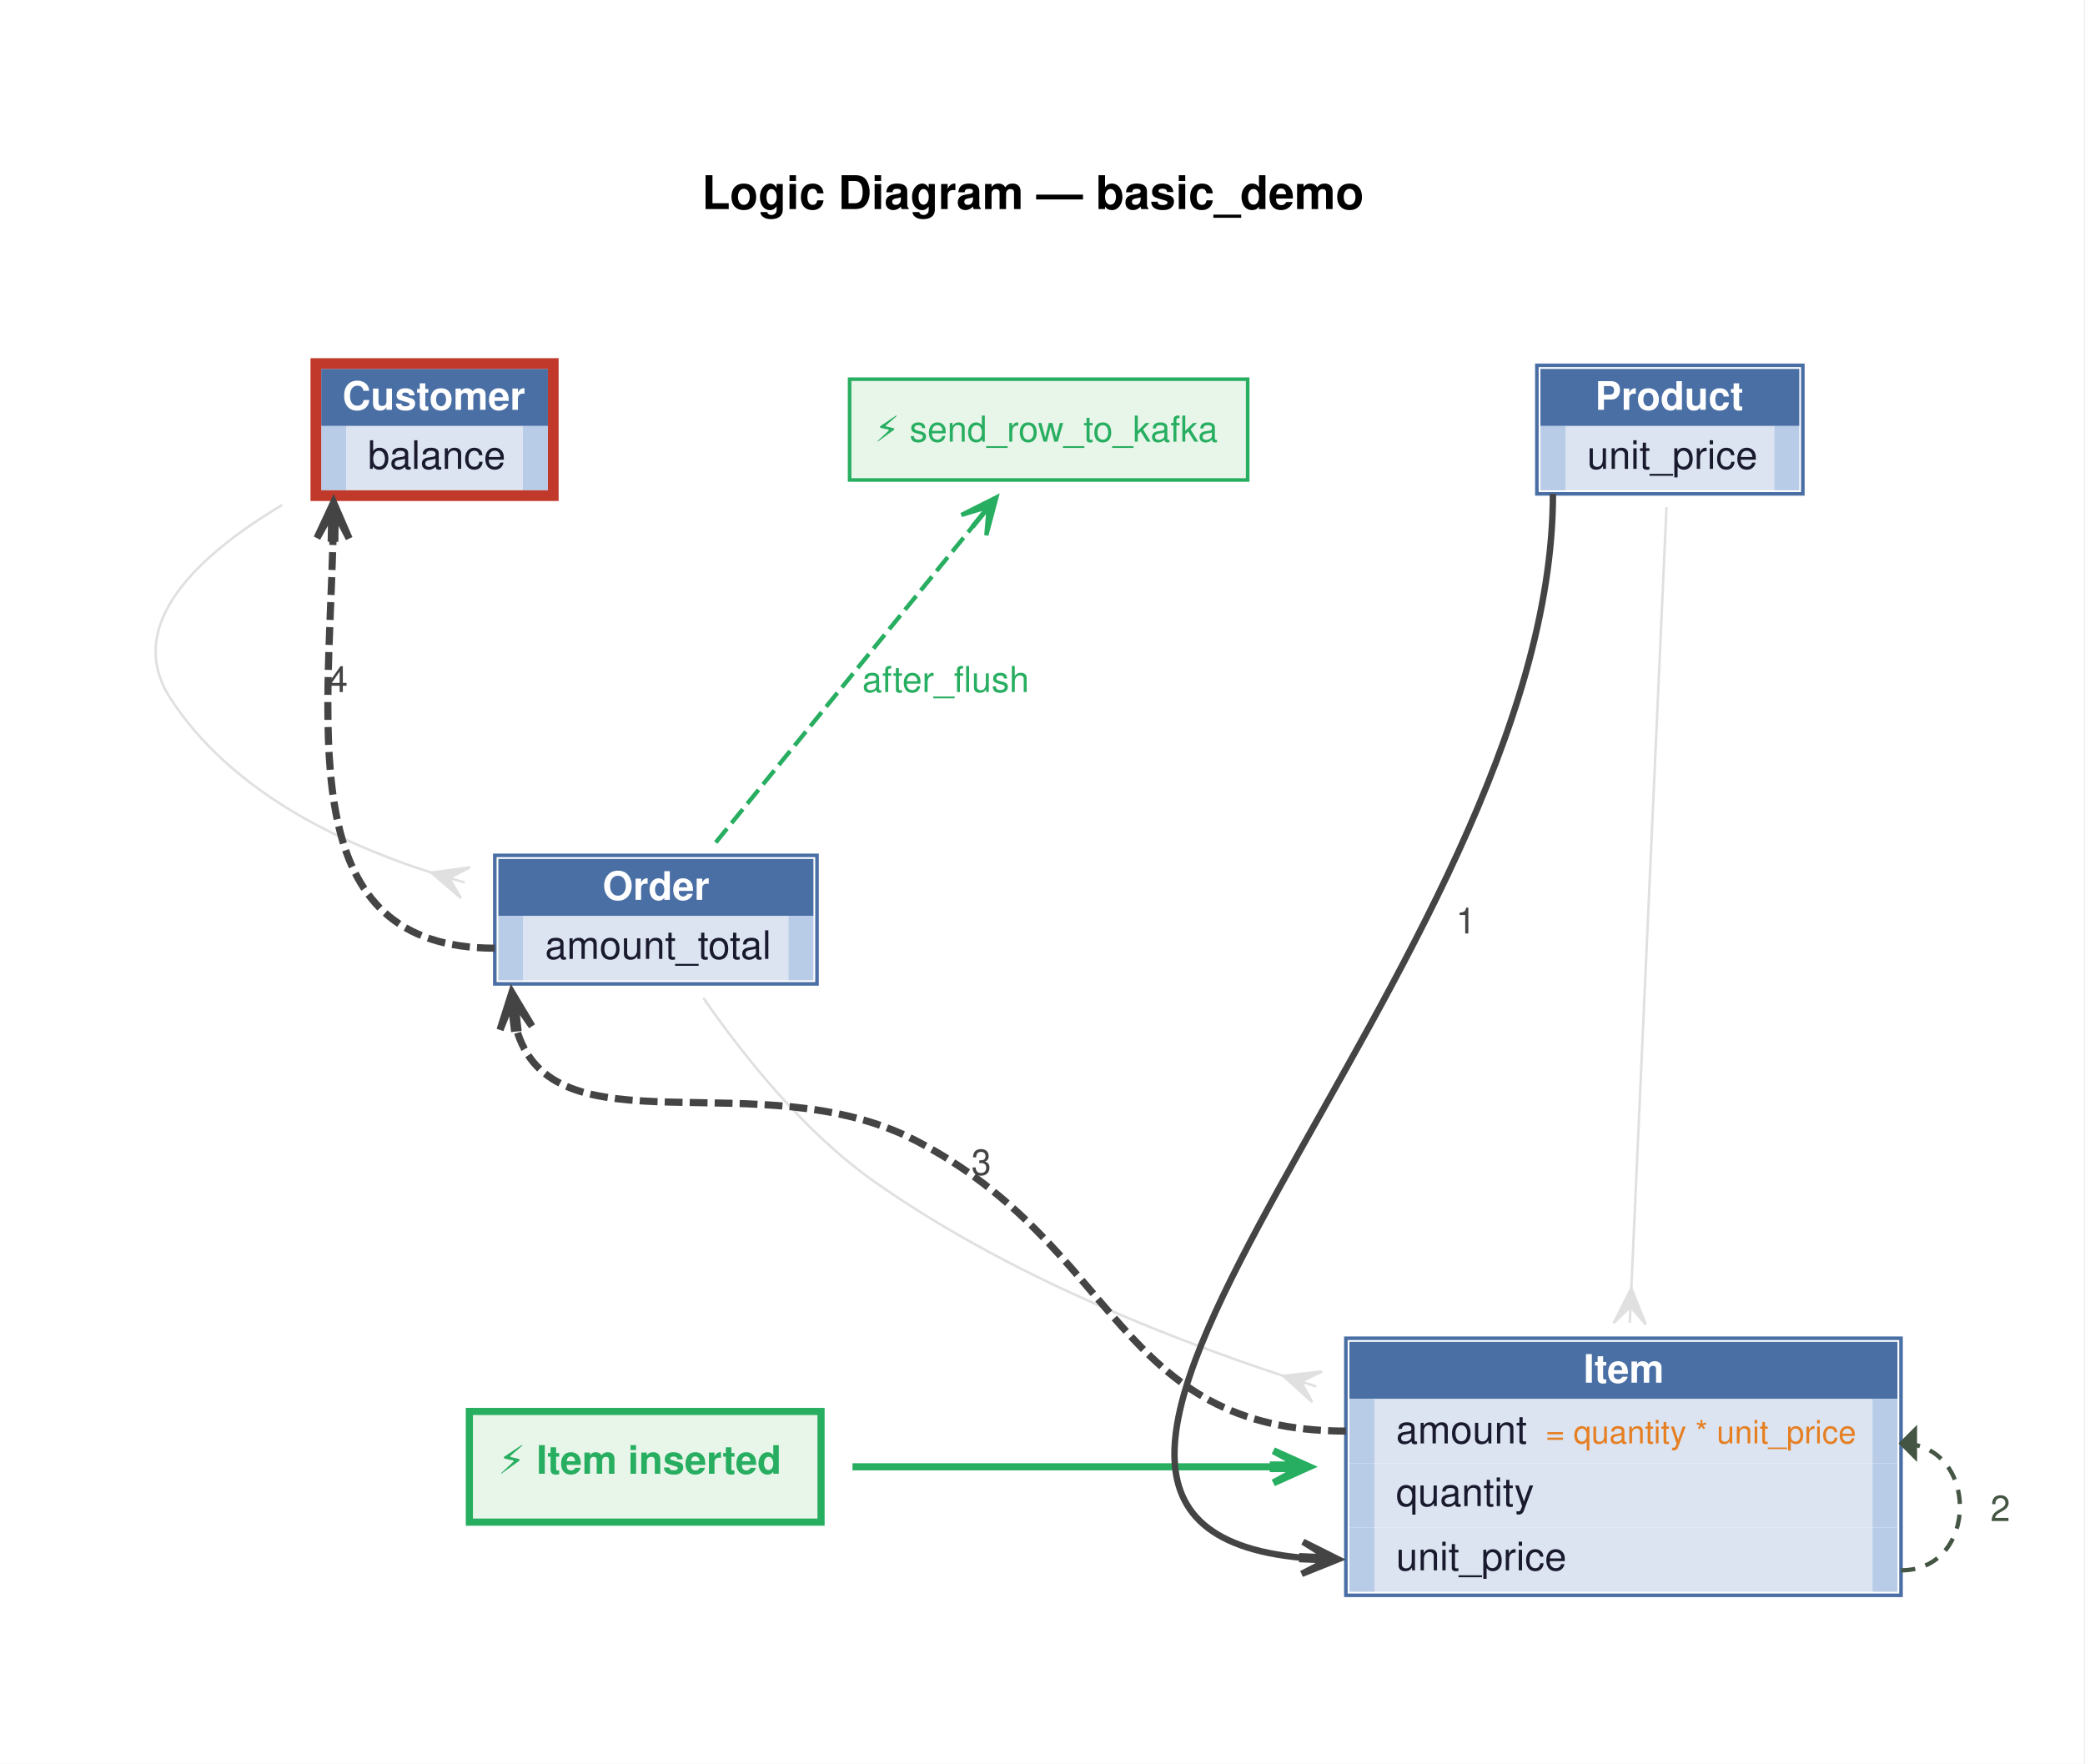
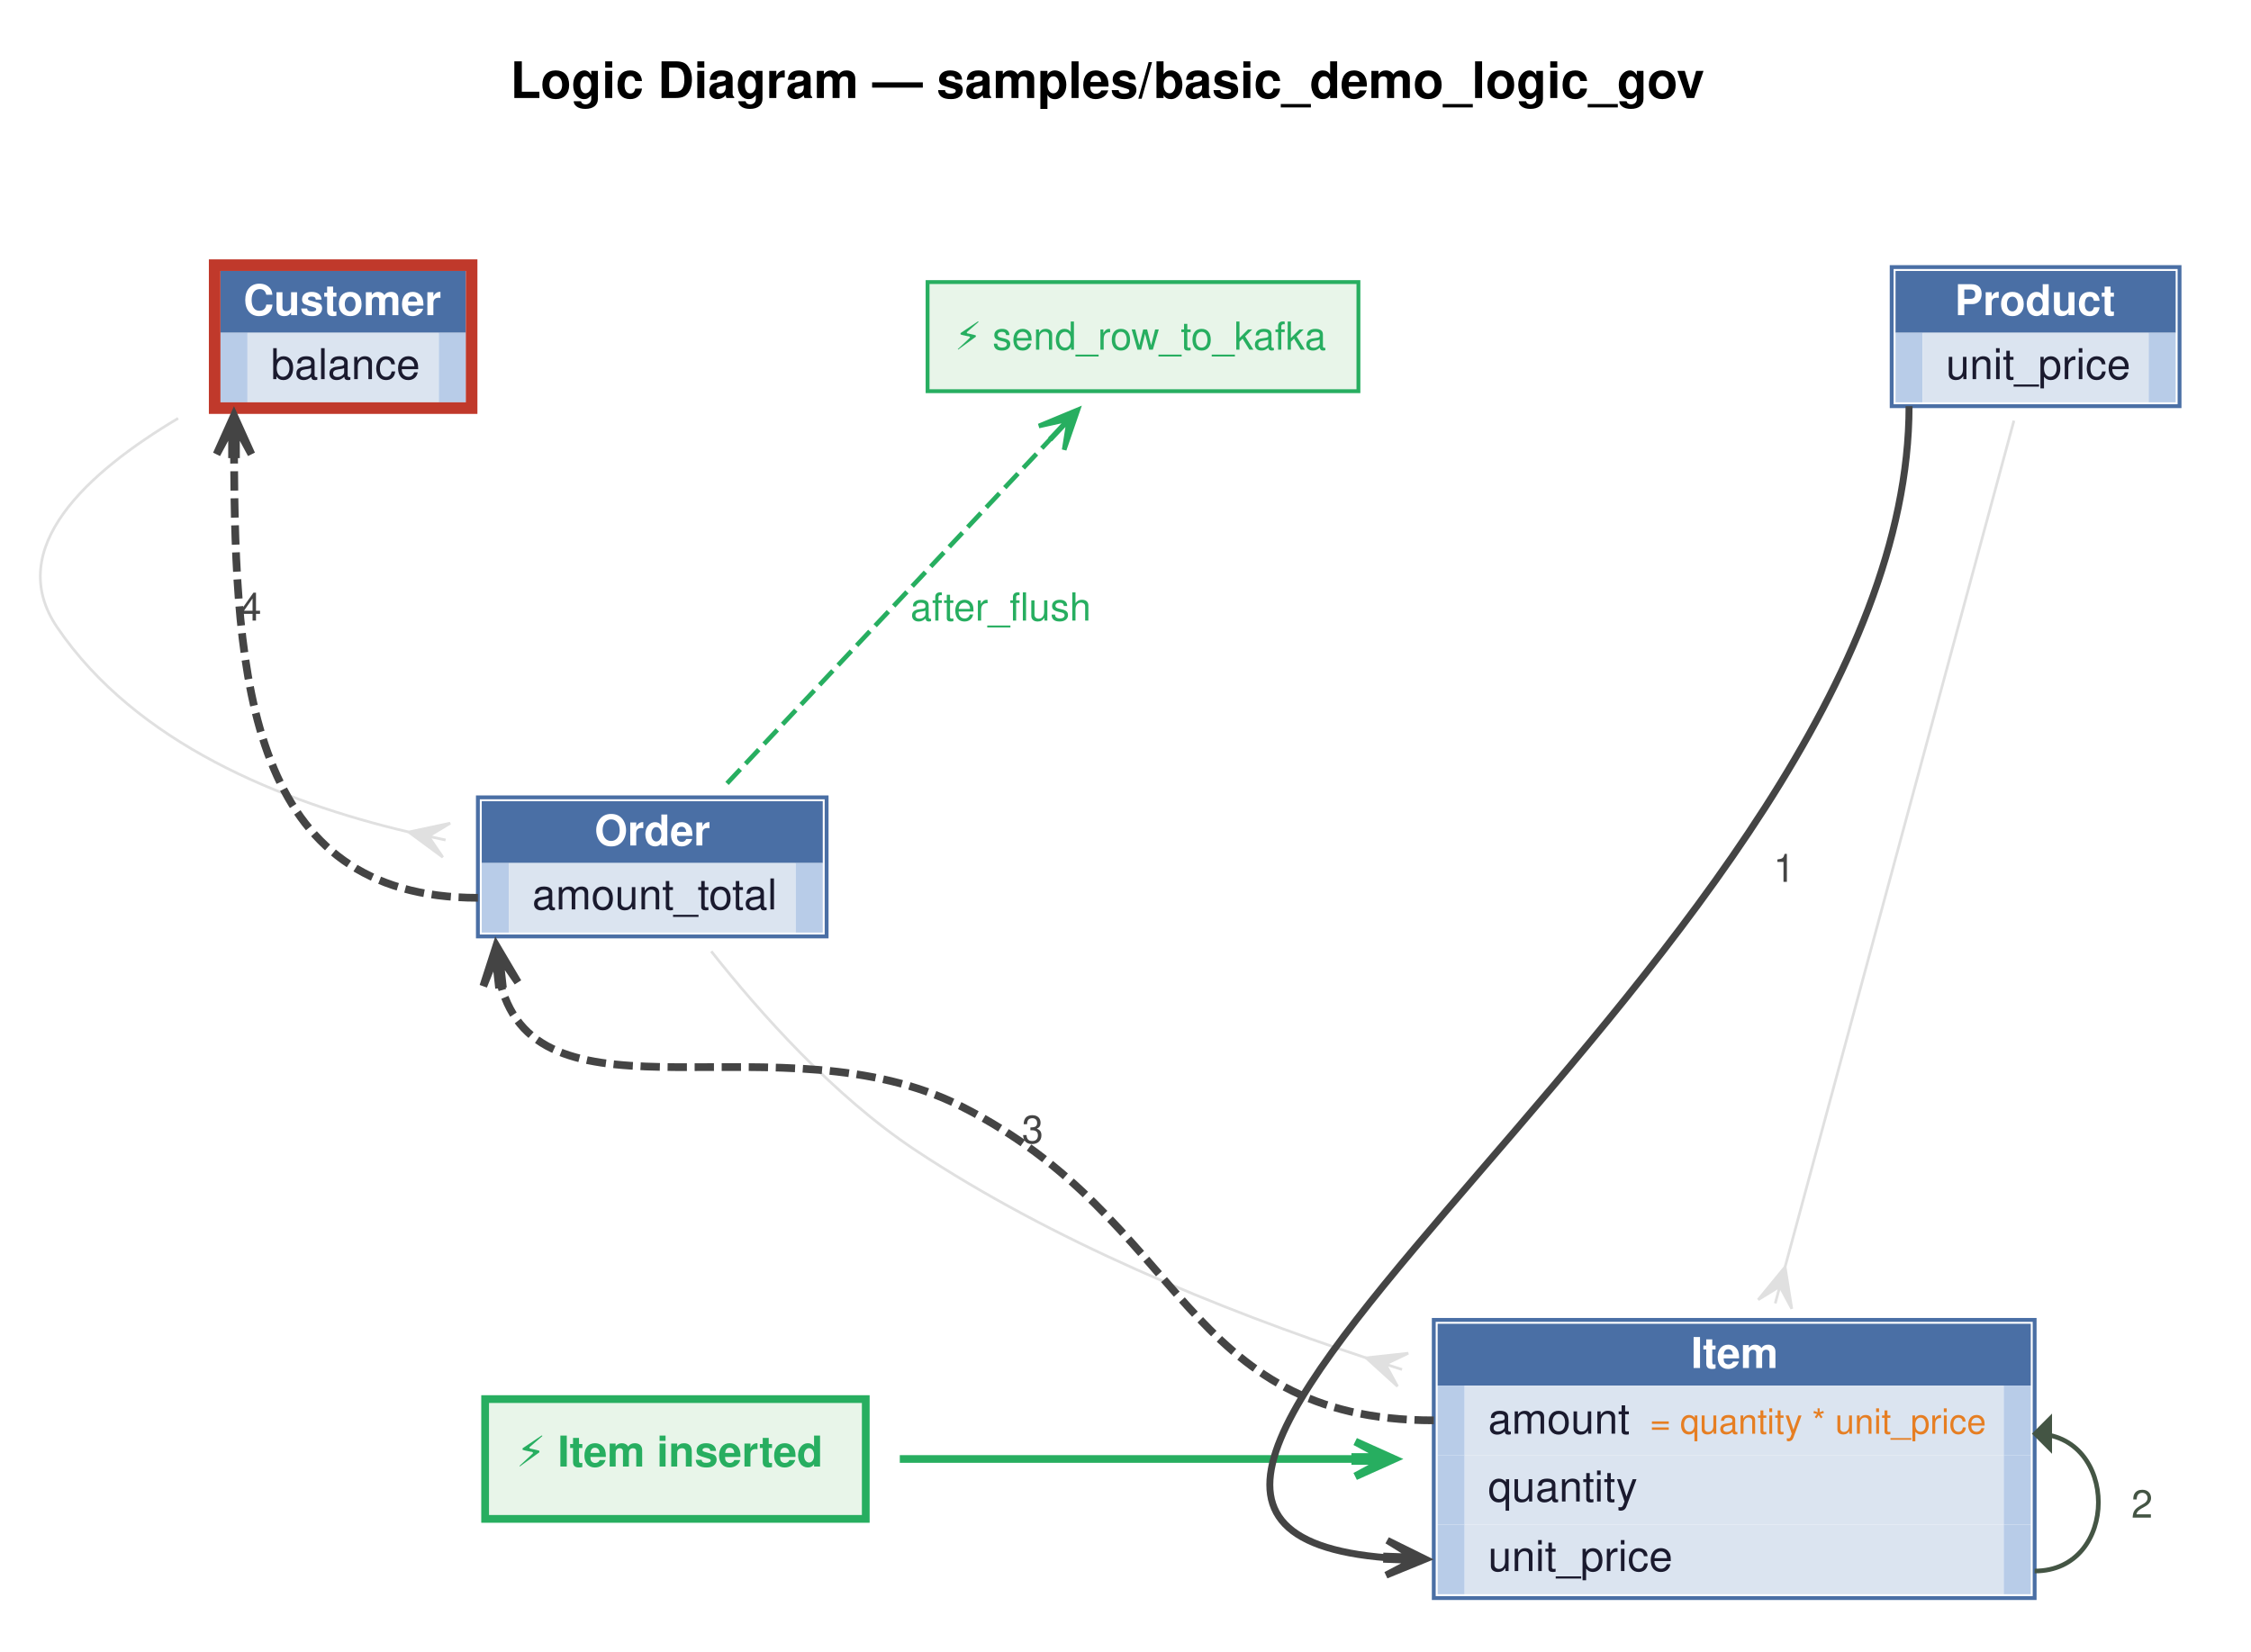
- <svg xmlns="http://www.w3.org/2000/svg" width="584pt" height="494pt" viewBox="0.00 0.00 584.00 494.00">
-   <g id="graph0" class="graph" transform="scale(1 1) rotate(0) translate(43.2 450.82)">
-     <polygon fill="white" stroke="none" points="-43.2,43.2 -43.2,-450.82 540.47,-450.82 540.47,43.2 -43.2,43.2" />
-     <text xml:space="preserve" text-anchor="start" x="153.38" y="-392.27" font-family="Helvetica,sans-Serif" font-weight="bold" font-size="13.00">Logic Diagram — basic_demo</text>
+ <svg xmlns="http://www.w3.org/2000/svg" width="582pt" height="427pt" viewBox="18.80 18.80 582.40 427.40">
+   <g id="graph0" class="graph" transform="scale(1 1) rotate(0) translate(28.8 436.43)">
+     <polygon fill="white" stroke="none" points="-28.8,28.8 -28.8,-436.43 590.78,-436.43 590.78,28.8 -28.8,28.8" />
+     <text xml:space="preserve" text-anchor="start" x="121.99" y="-392.27" font-family="Helvetica,sans-Serif" font-weight="bold" font-size="13.00">Logic Diagram — samples/basic_demo_logic_gov</text>
    <g id="clust4" class="cluster">
</g>
    <g id="node1" class="node">
-       <polygon fill="#e8f5e9" stroke="none" points="87.27,-23.5 87.27,-56.5 187.77,-56.5 187.77,-23.5 87.27,-23.5" />
-       <text xml:space="preserve" text-anchor="start" x="96.27" y="-38.05" font-family="Helvetica,sans-Serif" font-weight="bold" font-size="11.00" fill="#27ae60">⚡ Item inserted</text>
-       <polygon fill="none" stroke="#27ae60" stroke-width="2" points="88.27,-24.5 88.27,-55.5 186.77,-55.5 186.77,-24.5 88.27,-24.5" />
+       <polygon fill="#e8f5e9" stroke="none" points="114.48,-23.5 114.48,-56.5 214.98,-56.5 214.98,-23.5 114.48,-23.5" />
+       <text xml:space="preserve" text-anchor="start" x="123.48" y="-38.05" font-family="Helvetica,sans-Serif" font-weight="bold" font-size="11.00" fill="#27ae60">⚡ Item inserted</text>
+       <polygon fill="none" stroke="#27ae60" stroke-width="2" points="115.48,-24.5 115.48,-55.5 213.98,-55.5 213.98,-24.5 115.48,-24.5" />
    </g>
    <g id="node3" class="node">
-       <polygon fill="#4a6fa5" stroke="none" points="334.77,-59 334.77,-75 488.27,-75 488.27,-59 334.77,-59" />
-       <text xml:space="preserve" text-anchor="start" x="397.27" y="-63.55" font-family="Helvetica,sans-Serif" font-weight="bold" font-size="11.00" fill="white"> Item </text>
-       <polygon fill="#b8cce8" stroke="none" points="334.77,-41 334.77,-59 341.77,-59 341.77,-41 334.77,-41" />
-       <text xml:space="preserve" text-anchor="start" x="336.77" y="-47" font-family="Helvetica,sans-Serif" font-size="11.00"> </text>
-       <polygon fill="#dbe4f0" stroke="none" points="341.77,-41 341.77,-59 481.27,-59 481.27,-41 341.77,-41" />
-       <text xml:space="preserve" text-anchor="start" x="344.77" y="-46.55" font-family="Helvetica,sans-Serif" font-size="11.00" fill="#1a1a2e"> amount </text>
-       <text xml:space="preserve" text-anchor="start" x="386.77" y="-46.55" font-family="Helvetica,sans-Serif" font-size="11.00"> </text>
-       <text xml:space="preserve" text-anchor="start" x="389.77" y="-46.55" font-family="Helvetica,sans-Serif" font-size="9.00" fill="#e67e22">= quantity * unit_price</text>
-       <polygon fill="#b8cce8" stroke="none" points="481.27,-41 481.27,-59 488.27,-59 488.27,-41 481.27,-41" />
-       <text xml:space="preserve" text-anchor="start" x="483.27" y="-47" font-family="Helvetica,sans-Serif" font-size="11.00"> </text>
-       <polygon fill="#b8cce8" stroke="none" points="334.77,-23 334.77,-41 341.77,-41 341.77,-23 334.77,-23" />
-       <text xml:space="preserve" text-anchor="start" x="336.77" y="-29" font-family="Helvetica,sans-Serif" font-size="11.00"> </text>
-       <polygon fill="#dbe4f0" stroke="none" points="341.77,-23 341.77,-41 481.27,-41 481.27,-23 341.77,-23" />
-       <text xml:space="preserve" text-anchor="start" x="344.77" y="-29" font-family="Helvetica,sans-Serif" font-size="11.00" fill="#1a1a2e"> quantity </text>
-       <polygon fill="#b8cce8" stroke="none" points="481.27,-23 481.27,-41 488.27,-41 488.27,-23 481.27,-23" />
-       <text xml:space="preserve" text-anchor="start" x="483.27" y="-29" font-family="Helvetica,sans-Serif" font-size="11.00"> </text>
-       <polygon fill="#b8cce8" stroke="none" points="334.77,-5 334.77,-23 341.77,-23 341.77,-5 334.77,-5" />
-       <text xml:space="preserve" text-anchor="start" x="336.77" y="-11" font-family="Helvetica,sans-Serif" font-size="11.00"> </text>
-       <polygon fill="#dbe4f0" stroke="none" points="341.77,-5 341.77,-23 481.27,-23 481.27,-5 341.77,-5" />
-       <text xml:space="preserve" text-anchor="start" x="344.77" y="-11" font-family="Helvetica,sans-Serif" font-size="11.00" fill="#1a1a2e"> unit_price </text>
-       <polygon fill="#b8cce8" stroke="none" points="481.27,-5 481.27,-23 488.27,-23 488.27,-5 481.27,-5" />
-       <text xml:space="preserve" text-anchor="start" x="483.27" y="-11" font-family="Helvetica,sans-Serif" font-size="11.00"> </text>
-       <polygon fill="none" stroke="#4a6fa5" points="333.77,-4 333.77,-76 489.27,-76 489.27,-4 333.77,-4" />
+       <polygon fill="#4a6fa5" stroke="none" points="361.98,-59 361.98,-75 515.48,-75 515.48,-59 361.98,-59" />
+       <text xml:space="preserve" text-anchor="start" x="424.48" y="-63.55" font-family="Helvetica,sans-Serif" font-weight="bold" font-size="11.00" fill="white"> Item </text>
+       <polygon fill="#b8cce8" stroke="none" points="361.98,-41 361.98,-59 368.98,-59 368.98,-41 361.98,-41" />
+       <text xml:space="preserve" text-anchor="start" x="363.98" y="-47" font-family="Helvetica,sans-Serif" font-size="11.00"> </text>
+       <polygon fill="#dbe4f0" stroke="none" points="368.98,-41 368.98,-59 508.48,-59 508.48,-41 368.98,-41" />
+       <text xml:space="preserve" text-anchor="start" x="371.98" y="-46.55" font-family="Helvetica,sans-Serif" font-size="11.00" fill="#1a1a2e"> amount </text>
+       <text xml:space="preserve" text-anchor="start" x="413.98" y="-46.55" font-family="Helvetica,sans-Serif" font-size="11.00"> </text>
+       <text xml:space="preserve" text-anchor="start" x="416.98" y="-46.55" font-family="Helvetica,sans-Serif" font-size="9.00" fill="#e67e22">= quantity * unit_price</text>
+       <polygon fill="#b8cce8" stroke="none" points="508.48,-41 508.48,-59 515.48,-59 515.48,-41 508.48,-41" />
+       <text xml:space="preserve" text-anchor="start" x="510.48" y="-47" font-family="Helvetica,sans-Serif" font-size="11.00"> </text>
+       <polygon fill="#b8cce8" stroke="none" points="361.98,-23 361.98,-41 368.98,-41 368.98,-23 361.98,-23" />
+       <text xml:space="preserve" text-anchor="start" x="363.98" y="-29" font-family="Helvetica,sans-Serif" font-size="11.00"> </text>
+       <polygon fill="#dbe4f0" stroke="none" points="368.98,-23 368.98,-41 508.48,-41 508.48,-23 368.98,-23" />
+       <text xml:space="preserve" text-anchor="start" x="371.98" y="-29" font-family="Helvetica,sans-Serif" font-size="11.00" fill="#1a1a2e"> quantity </text>
+       <polygon fill="#b8cce8" stroke="none" points="508.48,-23 508.48,-41 515.48,-41 515.48,-23 508.48,-23" />
+       <text xml:space="preserve" text-anchor="start" x="510.48" y="-29" font-family="Helvetica,sans-Serif" font-size="11.00"> </text>
+       <polygon fill="#b8cce8" stroke="none" points="361.98,-5 361.98,-23 368.98,-23 368.98,-5 361.98,-5" />
+       <text xml:space="preserve" text-anchor="start" x="363.98" y="-11" font-family="Helvetica,sans-Serif" font-size="11.00"> </text>
+       <polygon fill="#dbe4f0" stroke="none" points="368.98,-5 368.98,-23 508.48,-23 508.48,-5 368.98,-5" />
+       <text xml:space="preserve" text-anchor="start" x="371.98" y="-11" font-family="Helvetica,sans-Serif" font-size="11.00" fill="#1a1a2e"> unit_price </text>
+       <polygon fill="#b8cce8" stroke="none" points="508.48,-5 508.48,-23 515.48,-23 515.48,-5 508.48,-5" />
+       <text xml:space="preserve" text-anchor="start" x="510.48" y="-11" font-family="Helvetica,sans-Serif" font-size="11.00"> </text>
+       <polygon fill="none" stroke="#4a6fa5" points="360.98,-4 360.98,-76 516.48,-76 516.48,-4 360.98,-4" />
    </g>
    <g id="edge4" class="edge">
-       <path fill="none" stroke="#27ae60" stroke-width="2" d="M195.58,-40C234.95,-40 274.32,-40 313.69,-40" />
-       <polygon fill="#27ae60" stroke="#27ae60" stroke-width="2" points="323.47,-40 313.47,-44.5 320.9,-40.5 313.47,-40.5 313.47,-40 313.47,-39.5 320.9,-39.5 313.47,-35.5 323.47,-40" />
+       <path fill="none" stroke="#27ae60" stroke-width="2" d="M222.79,-40C262.16,-40 301.53,-40 340.89,-40" />
+       <polygon fill="#27ae60" stroke="#27ae60" stroke-width="2" points="350.67,-40 340.67,-44.5 348.11,-40.5 340.67,-40.5 340.67,-40 340.67,-39.5 348.11,-39.5 340.67,-35.5 350.67,-40" />
    </g>
    <g id="node2" class="node">
-       <polygon fill="#4a6fa5" stroke="none" points="46.77,-331.5 46.77,-347.5 110.27,-347.5 110.27,-331.5 46.77,-331.5" />
-       <text xml:space="preserve" text-anchor="start" x="49.64" y="-336.05" font-family="Helvetica,sans-Serif" font-weight="bold" font-size="11.00" fill="white"> Customer </text>
-       <polygon fill="#b8cce8" stroke="none" points="46.77,-313.5 46.77,-331.5 53.77,-331.5 53.77,-313.5 46.77,-313.5" />
-       <text xml:space="preserve" text-anchor="start" x="48.77" y="-319.5" font-family="Helvetica,sans-Serif" font-size="11.00"> </text>
-       <polygon fill="#dbe4f0" stroke="none" points="53.77,-313.5 53.77,-331.5 103.27,-331.5 103.27,-313.5 53.77,-313.5" />
-       <text xml:space="preserve" text-anchor="start" x="56.77" y="-319.5" font-family="Helvetica,sans-Serif" font-size="11.00" fill="#1a1a2e"> balance </text>
-       <polygon fill="#b8cce8" stroke="none" points="103.27,-313.5 103.27,-331.5 110.27,-331.5 110.27,-313.5 103.27,-313.5" />
-       <text xml:space="preserve" text-anchor="start" x="105.27" y="-319.5" font-family="Helvetica,sans-Serif" font-size="11.00"> </text>
-       <polygon fill="none" stroke="#c0392b" stroke-width="3" points="45.27,-312 45.27,-349 111.77,-349 111.77,-312 45.27,-312" />
+       <polygon fill="#4a6fa5" stroke="none" points="46.98,-331.5 46.98,-347.5 110.48,-347.5 110.48,-331.5 46.98,-331.5" />
+       <text xml:space="preserve" text-anchor="start" x="49.85" y="-336.05" font-family="Helvetica,sans-Serif" font-weight="bold" font-size="11.00" fill="white"> Customer </text>
+       <polygon fill="#b8cce8" stroke="none" points="46.98,-313.5 46.98,-331.5 53.98,-331.5 53.98,-313.5 46.98,-313.5" />
+       <text xml:space="preserve" text-anchor="start" x="48.98" y="-319.5" font-family="Helvetica,sans-Serif" font-size="11.00"> </text>
+       <polygon fill="#dbe4f0" stroke="none" points="53.98,-313.5 53.98,-331.5 103.48,-331.5 103.48,-313.5 53.98,-313.5" />
+       <text xml:space="preserve" text-anchor="start" x="56.98" y="-319.5" font-family="Helvetica,sans-Serif" font-size="11.00" fill="#1a1a2e"> balance </text>
+       <polygon fill="#b8cce8" stroke="none" points="103.48,-313.5 103.48,-331.5 110.48,-331.5 110.48,-313.5 103.48,-313.5" />
+       <text xml:space="preserve" text-anchor="start" x="105.48" y="-319.5" font-family="Helvetica,sans-Serif" font-size="11.00"> </text>
+       <polygon fill="none" stroke="#c0392b" stroke-width="3" points="45.48,-312 45.48,-349 111.98,-349 111.98,-312 45.48,-312" />
    </g>
    <g id="node4" class="node">
-       <polygon fill="#4a6fa5" stroke="none" points="96.39,-194.25 96.39,-210.25 184.64,-210.25 184.64,-194.25 96.39,-194.25" />
-       <text xml:space="preserve" text-anchor="start" x="122.52" y="-198.8" font-family="Helvetica,sans-Serif" font-weight="bold" font-size="11.00" fill="white"> Order </text>
-       <polygon fill="#b8cce8" stroke="none" points="96.39,-176.25 96.39,-194.25 103.39,-194.25 103.39,-176.25 96.39,-176.25" />
-       <text xml:space="preserve" text-anchor="start" x="98.39" y="-182.25" font-family="Helvetica,sans-Serif" font-size="11.00"> </text>
-       <polygon fill="#dbe4f0" stroke="none" points="103.39,-176.25 103.39,-194.25 177.64,-194.25 177.64,-176.25 103.39,-176.25" />
-       <text xml:space="preserve" text-anchor="start" x="106.39" y="-182.25" font-family="Helvetica,sans-Serif" font-size="11.00" fill="#1a1a2e"> amount_total </text>
-       <polygon fill="#b8cce8" stroke="none" points="177.64,-176.25 177.64,-194.25 184.64,-194.25 184.64,-176.25 177.64,-176.25" />
-       <text xml:space="preserve" text-anchor="start" x="179.64" y="-182.25" font-family="Helvetica,sans-Serif" font-size="11.00"> </text>
-       <polygon fill="none" stroke="#4a6fa5" points="95.39,-175.25 95.39,-211.25 185.64,-211.25 185.64,-175.25 95.39,-175.25" />
+       <polygon fill="#4a6fa5" stroke="none" points="114.6,-194.25 114.6,-210.25 202.85,-210.25 202.85,-194.25 114.6,-194.25" />
+       <text xml:space="preserve" text-anchor="start" x="140.73" y="-198.8" font-family="Helvetica,sans-Serif" font-weight="bold" font-size="11.00" fill="white"> Order </text>
+       <polygon fill="#b8cce8" stroke="none" points="114.6,-176.25 114.6,-194.25 121.6,-194.25 121.6,-176.25 114.6,-176.25" />
+       <text xml:space="preserve" text-anchor="start" x="116.6" y="-182.25" font-family="Helvetica,sans-Serif" font-size="11.00"> </text>
+       <polygon fill="#dbe4f0" stroke="none" points="121.6,-176.25 121.6,-194.25 195.85,-194.25 195.85,-176.25 121.6,-176.25" />
+       <text xml:space="preserve" text-anchor="start" x="124.6" y="-182.25" font-family="Helvetica,sans-Serif" font-size="11.00" fill="#1a1a2e"> amount_total </text>
+       <polygon fill="#b8cce8" stroke="none" points="195.85,-176.25 195.85,-194.25 202.85,-194.25 202.85,-176.25 195.85,-176.25" />
+       <text xml:space="preserve" text-anchor="start" x="197.85" y="-182.25" font-family="Helvetica,sans-Serif" font-size="11.00"> </text>
+       <polygon fill="none" stroke="#4a6fa5" points="113.6,-175.25 113.6,-211.25 203.85,-211.25 203.85,-175.25 113.6,-175.25" />
    </g>
    <g id="edge1" class="edge">
-       <path fill="none" stroke="#e0e0e0" stroke-width="0.7" d="M316.42,-65.4C278.52,-77.93 235.84,-95.77 201.52,-120 181.94,-133.82 164.85,-155.38 153.78,-171.35" />
-       <polygon fill="#e0e0e0" stroke="#e0e0e0" stroke-width="0.7" points="316.21,-65.47 327.1,-66.69 321.19,-63.87 325.5,-62.48 325.5,-62.48 325.5,-62.48 321.19,-63.87 324.34,-58.12 316.21,-65.47" />
+       <path fill="none" stroke="#e0e0e0" stroke-width="0.7" d="M343.61,-66.12C305.39,-78.78 262.09,-96.51 226.73,-120 205.78,-133.91 186.6,-155.46 174,-171.4" />
+       <polygon fill="#e0e0e0" stroke="#e0e0e0" stroke-width="0.7" points="343.48,-66.17 354.38,-67.37 348.46,-64.55 352.77,-63.16 352.77,-63.16 352.77,-63.16 348.46,-64.55 351.6,-58.8 343.48,-66.17" />
    </g>
    <g id="edge6" class="edge">
-       <path fill="none" stroke="#444444" stroke-width="2" stroke-dasharray="5,2" d="M333.77,-50C269.27,-50 270.68,-101.36 213.52,-131.25 169.65,-154.19 111.04,-126.71 101.3,-163.17" />
-       <polygon fill="#444444" stroke="#444444" stroke-width="2" points="100.17,-172.83 96.86,-162.38 99.97,-170.23 100.83,-162.84 101.33,-162.9 101.82,-162.95 100.97,-170.34 105.8,-163.41 100.17,-172.83" />
-       <text xml:space="preserve" text-anchor="middle" x="231.66" y="-121.75" font-family="Helvetica,sans-Serif" font-size="10.00" fill="#444444">3</text>
+       <path fill="none" stroke="#444444" stroke-width="2" stroke-dasharray="5,2" d="M360.98,-50C295.74,-50 296.95,-101.81 238.73,-131.25 191.98,-154.89 129.41,-124.12 119.46,-163.05" />
+       <polygon fill="#444444" stroke="#444444" stroke-width="2" points="118.37,-172.83 115.01,-162.39 118.16,-170.23 118.98,-162.83 119.48,-162.89 119.97,-162.94 119.15,-170.34 123.95,-163.39 118.37,-172.83" />
+       <text xml:space="preserve" text-anchor="middle" x="257.16" y="-121.75" font-family="Helvetica,sans-Serif" font-size="10.00" fill="#444444">3</text>
    </g>
    <g id="node5" class="node">
-       <polygon fill="#4a6fa5" stroke="none" points="388.27,-331.5 388.27,-347.5 460.77,-347.5 460.77,-331.5 388.27,-331.5" />
-       <text xml:space="preserve" text-anchor="start" x="400.52" y="-336.05" font-family="Helvetica,sans-Serif" font-weight="bold" font-size="11.00" fill="white"> Product </text>
-       <polygon fill="#b8cce8" stroke="none" points="388.27,-313.5 388.27,-331.5 395.27,-331.5 395.27,-313.5 388.27,-313.5" />
-       <text xml:space="preserve" text-anchor="start" x="390.27" y="-319.5" font-family="Helvetica,sans-Serif" font-size="11.00"> </text>
-       <polygon fill="#dbe4f0" stroke="none" points="395.27,-313.5 395.27,-331.5 453.77,-331.5 453.77,-313.5 395.27,-313.5" />
-       <text xml:space="preserve" text-anchor="start" x="398.27" y="-319.5" font-family="Helvetica,sans-Serif" font-size="11.00" fill="#1a1a2e"> unit_price </text>
-       <polygon fill="#b8cce8" stroke="none" points="453.77,-313.5 453.77,-331.5 460.77,-331.5 460.77,-313.5 453.77,-313.5" />
-       <text xml:space="preserve" text-anchor="start" x="455.77" y="-319.5" font-family="Helvetica,sans-Serif" font-size="11.00"> </text>
-       <polygon fill="none" stroke="#4a6fa5" points="387.27,-312.5 387.27,-348.5 461.77,-348.5 461.77,-312.5 387.27,-312.5" />
+       <polygon fill="#4a6fa5" stroke="none" points="480.48,-331.5 480.48,-347.5 552.98,-347.5 552.98,-331.5 480.48,-331.5" />
+       <text xml:space="preserve" text-anchor="start" x="492.73" y="-336.05" font-family="Helvetica,sans-Serif" font-weight="bold" font-size="11.00" fill="white"> Product </text>
+       <polygon fill="#b8cce8" stroke="none" points="480.48,-313.5 480.48,-331.5 487.48,-331.5 487.48,-313.5 480.48,-313.5" />
+       <text xml:space="preserve" text-anchor="start" x="482.48" y="-319.5" font-family="Helvetica,sans-Serif" font-size="11.00"> </text>
+       <polygon fill="#dbe4f0" stroke="none" points="487.48,-313.5 487.48,-331.5 545.98,-331.5 545.98,-313.5 487.48,-313.5" />
+       <text xml:space="preserve" text-anchor="start" x="490.48" y="-319.5" font-family="Helvetica,sans-Serif" font-size="11.00" fill="#1a1a2e"> unit_price </text>
+       <polygon fill="#b8cce8" stroke="none" points="545.98,-313.5 545.98,-331.5 552.98,-331.5 552.98,-313.5 545.98,-313.5" />
+       <text xml:space="preserve" text-anchor="start" x="547.98" y="-319.5" font-family="Helvetica,sans-Serif" font-size="11.00"> </text>
+       <polygon fill="none" stroke="#4a6fa5" points="479.48,-312.5 479.48,-348.5 553.98,-348.5 553.98,-312.5 479.48,-312.5" />
    </g>
    <g id="edge2" class="edge">
-       <path fill="none" stroke="#e0e0e0" stroke-width="0.7" d="M413.73,-90.09C416.62,-154.12 421.54,-263.35 423.58,-308.75" />
-       <polygon fill="#e0e0e0" stroke="#e0e0e0" stroke-width="0.7" points="413.73,-90.05 417.77,-79.86 413.49,-84.82 413.29,-80.3 413.29,-80.3 413.29,-80.3 413.49,-84.82 408.78,-80.27 413.73,-90.05" />
+       <path fill="none" stroke="#e0e0e0" stroke-width="0.7" d="M451.89,-89.69C469.19,-153.67 498.82,-263.25 511.12,-308.75" />
+       <polygon fill="#e0e0e0" stroke="#e0e0e0" stroke-width="0.7" points="451.9,-89.71 453.63,-78.88 450.53,-84.66 449.35,-80.28 449.35,-80.28 449.35,-80.28 450.53,-84.66 444.94,-81.23 451.9,-89.71" />
    </g>
    <g id="edge3" class="edge">
-       <path fill="none" stroke="#e0e0e0" stroke-width="0.7" d="M77.83,-206.35C50.43,-215.09 20.87,-229.99 4.52,-255.25 -8.88,-275.95 12.63,-295.54 35.86,-309.39" />
-       <polygon fill="#e0e0e0" stroke="#e0e0e0" stroke-width="0.7" points="77.59,-206.42 88.46,-207.89 82.61,-204.94 86.95,-203.65 86.95,-203.65 86.95,-203.65 82.61,-204.94 85.9,-199.27 77.59,-206.42" />
+       <path fill="none" stroke="#e0e0e0" stroke-width="0.7" d="M95.65,-202.29C62.7,-210.04 25.09,-225.29 4.73,-255.25 -9.18,-275.72 12.57,-295.4 36.02,-309.35" />
+       <polygon fill="#e0e0e0" stroke="#e0e0e0" stroke-width="0.7" points="95.7,-202.27 106.43,-204.56 100.82,-201.17 105.25,-200.21 105.25,-200.21 105.25,-200.21 100.82,-201.17 104.52,-195.76 95.7,-202.27" />
    </g>
    <g id="edge7" class="edge">
-       <path fill="none" stroke="#444444" stroke-width="2" stroke-dasharray="5,2" d="M95.39,-185.25C39.49,-185.25 48.58,-243.61 50.09,-300.12" />
-       <polygon fill="#444444" stroke="#444444" stroke-width="2" points="50.23,-310.06 45.59,-300.13 49.7,-307.51 49.59,-300.07 50.09,-300.06 50.59,-300.06 50.7,-307.49 54.59,-300 50.23,-310.06" />
-       <text xml:space="preserve" text-anchor="middle" x="51.45" y="-257" font-family="Helvetica,sans-Serif" font-size="10.00" fill="#444444">4</text>
+       <path fill="none" stroke="#444444" stroke-width="2" stroke-dasharray="5,2" d="M113.6,-185.25C54.54,-185.25 50.74,-241.37 50.49,-300.3" />
+       <polygon fill="#444444" stroke="#444444" stroke-width="2" points="50.48,-310.06 45.99,-300.06 49.98,-307.5 49.99,-300.06 50.49,-300.06 50.99,-300.06 50.98,-307.5 54.99,-300.07 50.48,-310.06" />
+       <text xml:space="preserve" text-anchor="middle" x="54.8" y="-257" font-family="Helvetica,sans-Serif" font-size="10.00" fill="#444444">4</text>
    </g>
    <g id="node6" class="node">
-       <polygon fill="#e8f5e9" stroke="none" points="194.77,-316.38 194.77,-344.62 306.27,-344.62 306.27,-316.38 194.77,-316.38" />
-       <text xml:space="preserve" text-anchor="start" x="201.77" y="-327.12" font-family="Helvetica,sans-Serif" font-size="10.00" fill="#27ae60">⚡ send_row_to_kafka</text>
-       <polygon fill="none" stroke="#27ae60" points="194.77,-316.38 194.77,-344.62 306.27,-344.62 306.27,-316.38 194.77,-316.38" />
+       <polygon fill="#e8f5e9" stroke="none" points="229.98,-316.38 229.98,-344.62 341.48,-344.62 341.48,-316.38 229.98,-316.38" />
+       <text xml:space="preserve" text-anchor="start" x="236.98" y="-327.12" font-family="Helvetica,sans-Serif" font-size="10.00" fill="#27ae60">⚡ send_row_to_kafka</text>
+       <polygon fill="none" stroke="#27ae60" points="229.98,-316.38 229.98,-344.62 341.48,-344.62 341.48,-316.38 229.98,-316.38" />
    </g>
    <g id="edge8" class="edge">
-       <path fill="none" stroke="#27ae60" stroke-width="1.2" stroke-dasharray="5,2" d="M157.28,-214.86C176.68,-238.71 208.62,-277.98 229.61,-303.8" />
-       <polygon fill="#27ae60" stroke="#27ae60" stroke-width="1.2" points="235.89,-311.51 226.09,-306.59 233.58,-308.83 229.5,-303.81 229.58,-303.75 229.65,-303.69 233.73,-308.7 233.07,-300.91 235.89,-311.51" />
-       <text xml:space="preserve" text-anchor="middle" x="221.69" y="-257" font-family="Helvetica,sans-Serif" font-size="10.00" fill="#27ae60">after_flush</text>
+       <path fill="none" stroke="#27ae60" stroke-width="1.2" stroke-dasharray="5,2" d="M178.08,-214.86C200.67,-238.92 238,-278.67 262.22,-304.47" />
+       <polygon fill="#27ae60" stroke="#27ae60" stroke-width="1.2" points="268.9,-311.58 258.77,-307.37 266.4,-309.07 261.98,-304.36 262.05,-304.29 262.13,-304.22 266.55,-308.93 265.33,-301.21 268.9,-311.58" />
+       <text xml:space="preserve" text-anchor="middle" x="248.91" y="-257" font-family="Helvetica,sans-Serif" font-size="10.00" fill="#27ae60">after_flush</text>
    </g>
    <g id="edge5" class="edge">
-       <path fill="none" stroke="#444444" stroke-width="1.8" d="M391.77,-312.5C391.77,-181.71 210.87,-24.5 321.71,-14.5" />
-       <polygon fill="#444444" stroke="#444444" stroke-width="1.8" points="331.58,-14.09 321.77,-19 328.79,-14.61 321.6,-14.91 321.59,-14.51 321.57,-14.11 328.76,-13.81 321.4,-10.01 331.58,-14.09" />
-       <text xml:space="preserve" text-anchor="middle" x="367.39" y="-189.38" font-family="Helvetica,sans-Serif" font-size="10.00" fill="#444444">1</text>
+       <path fill="none" stroke="#444444" stroke-width="1.8" d="M483.98,-312.5C483.98,-173.36 233.38,-23.37 349.05,-14.42" />
+       <polygon fill="#444444" stroke="#444444" stroke-width="1.8" points="358.78,-14.08 348.95,-18.93 355.99,-14.58 348.8,-14.83 348.79,-14.43 348.78,-14.03 355.97,-13.78 348.63,-9.93 358.78,-14.08" />
+       <text xml:space="preserve" text-anchor="middle" x="451.67" y="-189.38" font-family="Helvetica,sans-Serif" font-size="10.00" fill="#444444">1</text>
    </g>
-     <path d="M489.27,-11.0 C511.27,-11.0 511.27,-46.55 489.27,-46.55" stroke="#445544" stroke-width="1.2" stroke-dasharray="4,3" fill="none" />
-     <polygon points="489.27,-46.55 493.27,-50.55 493.27,-42.55" stroke="#445544" fill="#445544" />
-     <text x="514.3" y="-24.8" font-family="Helvetica,sans-Serif" font-size="10" fill="#445544">2</text>
+     <path d="M516.48,-11.0 C538.48,-11.0 538.48,-46.55 516.48,-46.55" stroke="#445544" stroke-width="1.2" fill="none" />
+     <polygon points="516.48,-46.55 520.48,-50.55 520.48,-42.55" stroke="#445544" fill="#445544" />
+     <text x="541.5" y="-24.8" font-family="Helvetica,sans-Serif" font-size="10" fill="#445544">2</text>
  </g>
</svg>
